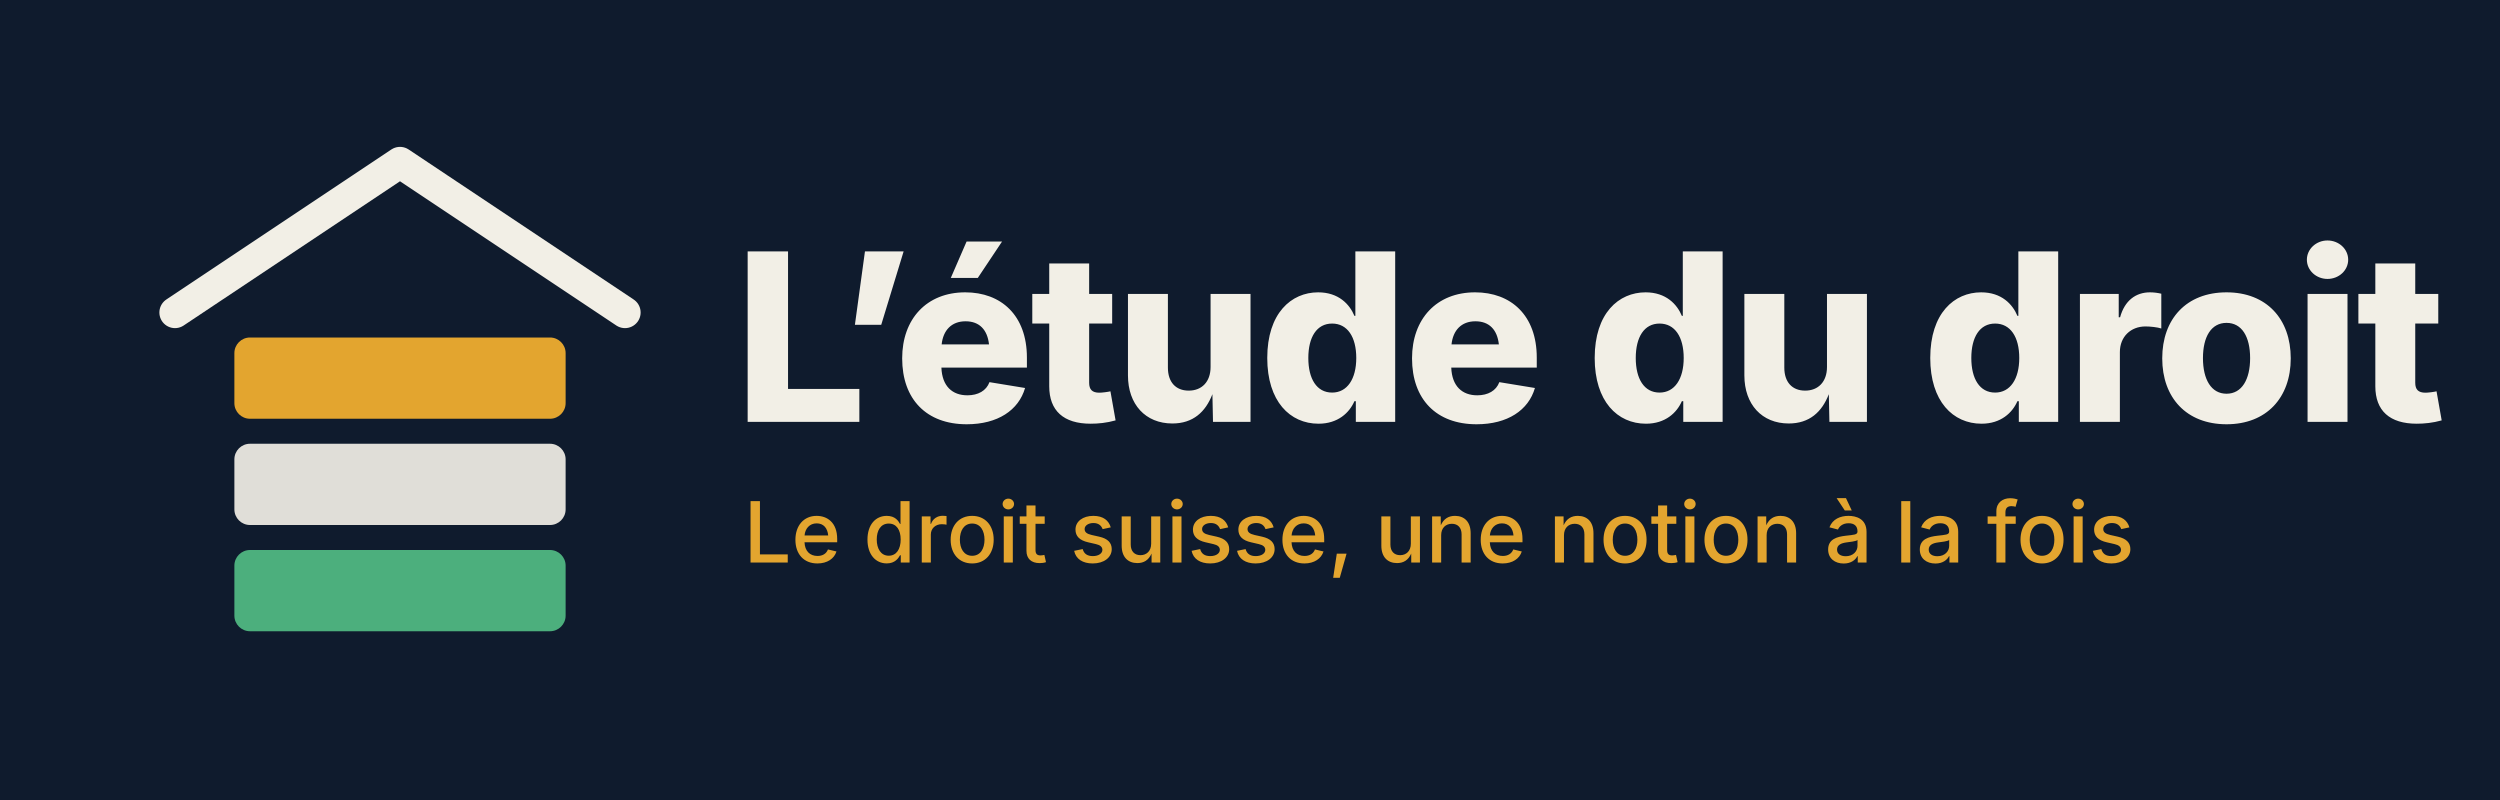
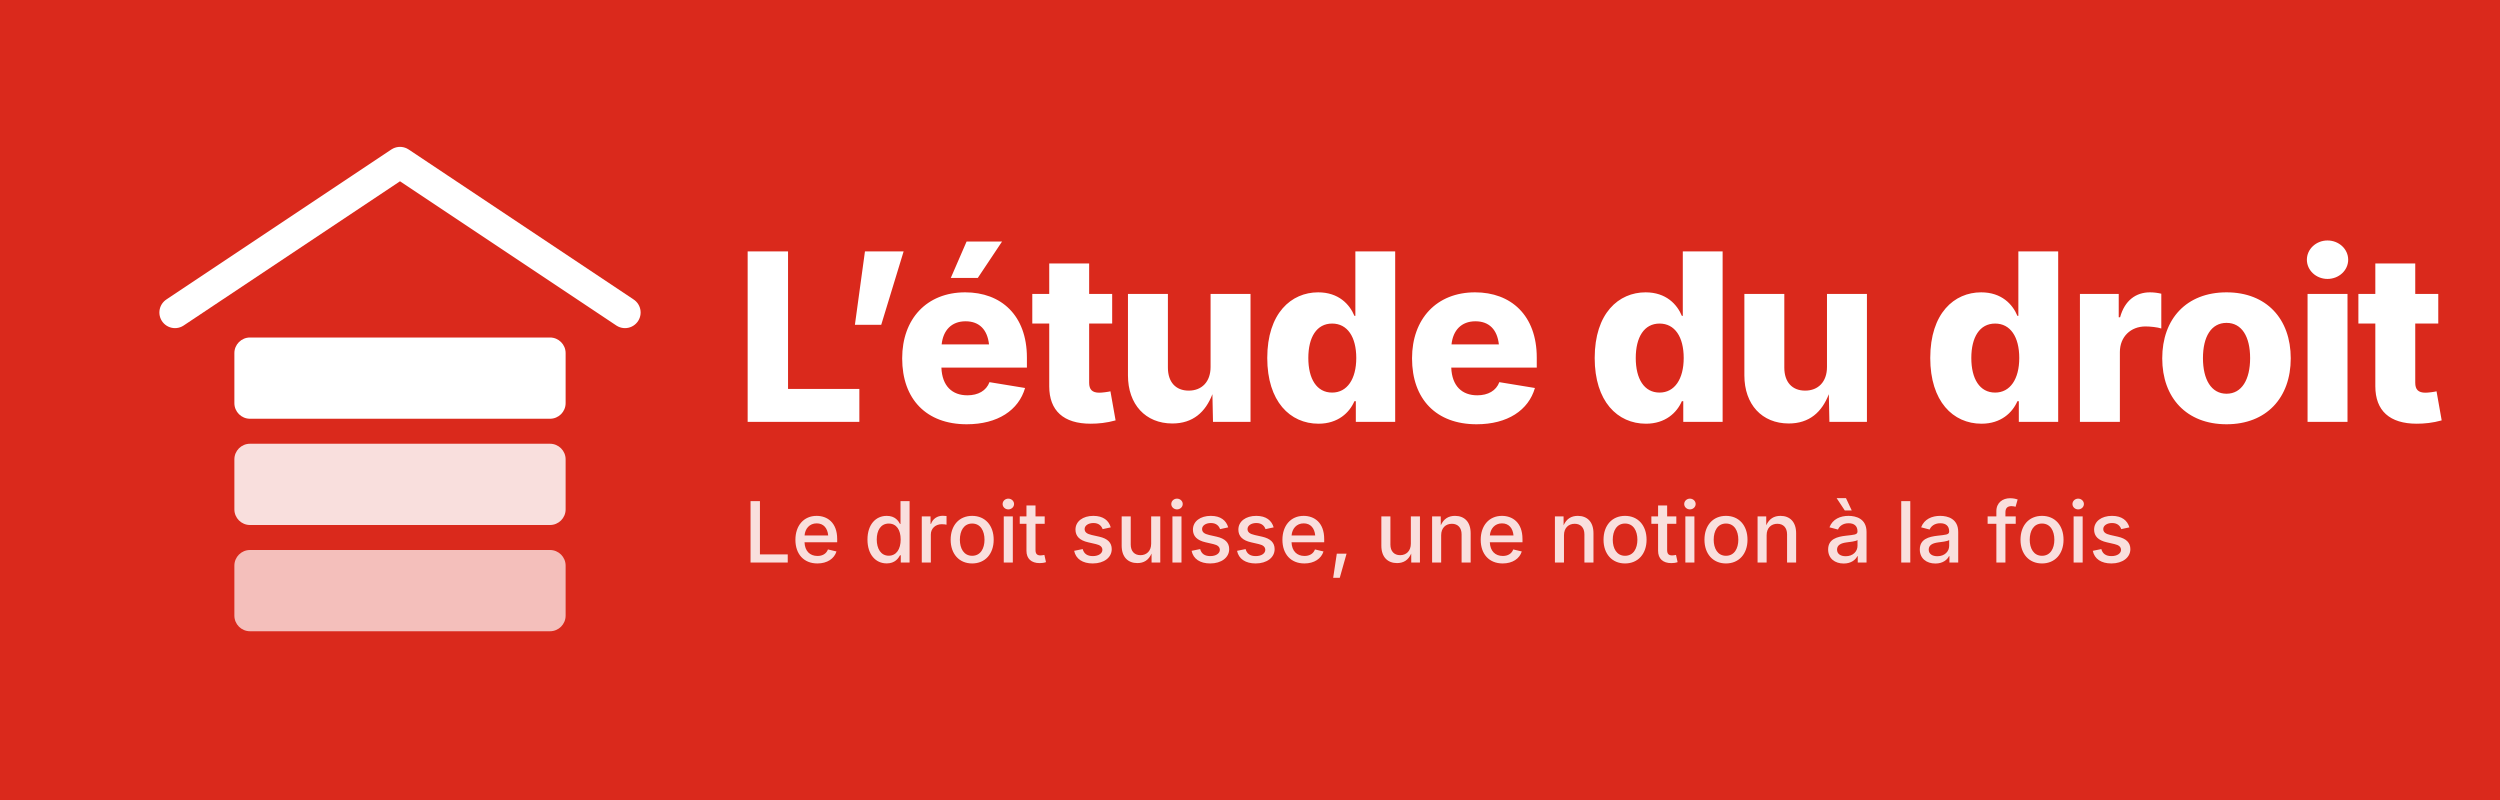
<svg xmlns="http://www.w3.org/2000/svg" viewBox="0 0 1600 512" width="1600" height="512">
-   <rect width="1600" height="512" fill="#0F1B2D" />
+   <rect width="1600" height="512" fill="#DA291C" />
  <g>
-     <path d="M112 200 L256 104 L400 200" fill="none" stroke="#F2EFE6" stroke-width="20" stroke-linecap="round" stroke-linejoin="round" />
-     <rect x="150" y="216" width="212" height="52" rx="10" fill="#E3A52F" />
-     <rect x="150" y="284" width="212" height="52" rx="10" fill="#F2EFE6" fill-opacity="0.92" />
-     <rect x="150" y="352" width="212" height="52" rx="10" fill="#4CAF7D" />
+     <path d="M112 200 L256 104 L400 200" fill="none" stroke="#FFFFFF" stroke-width="20" stroke-linecap="round" stroke-linejoin="round" />
+     <rect x="150" y="216" width="212" height="52" rx="10" fill="#FFFFFF" />
+     <rect x="150" y="284" width="212" height="52" rx="10" fill="#FFFFFF" fill-opacity="0.85" />
+     <rect x="150" y="352" width="212" height="52" rx="10" fill="#FFFFFF" fill-opacity="0.7" />
  </g>
-   <text x="470" y="270" font-family="Inter, sans-serif" font-weight="800" font-size="150" fill="#F2EFE6" letter-spacing="-3">L’étude du droit</text>
-   <text x="476" y="360" font-family="Inter, sans-serif" font-weight="500" font-size="54" fill="#E3A52F">Le droit suisse, une notion à la fois</text>
+   <text x="470" y="270" font-family="Inter, sans-serif" font-weight="800" font-size="150" fill="#FFFFFF" letter-spacing="-3">L’étude du droit</text>
+   <text x="476" y="360" font-family="Inter, sans-serif" font-weight="500" font-size="54" fill="#FFFFFF" fill-opacity="0.85">Le droit suisse, une notion à la fois</text>
</svg>
